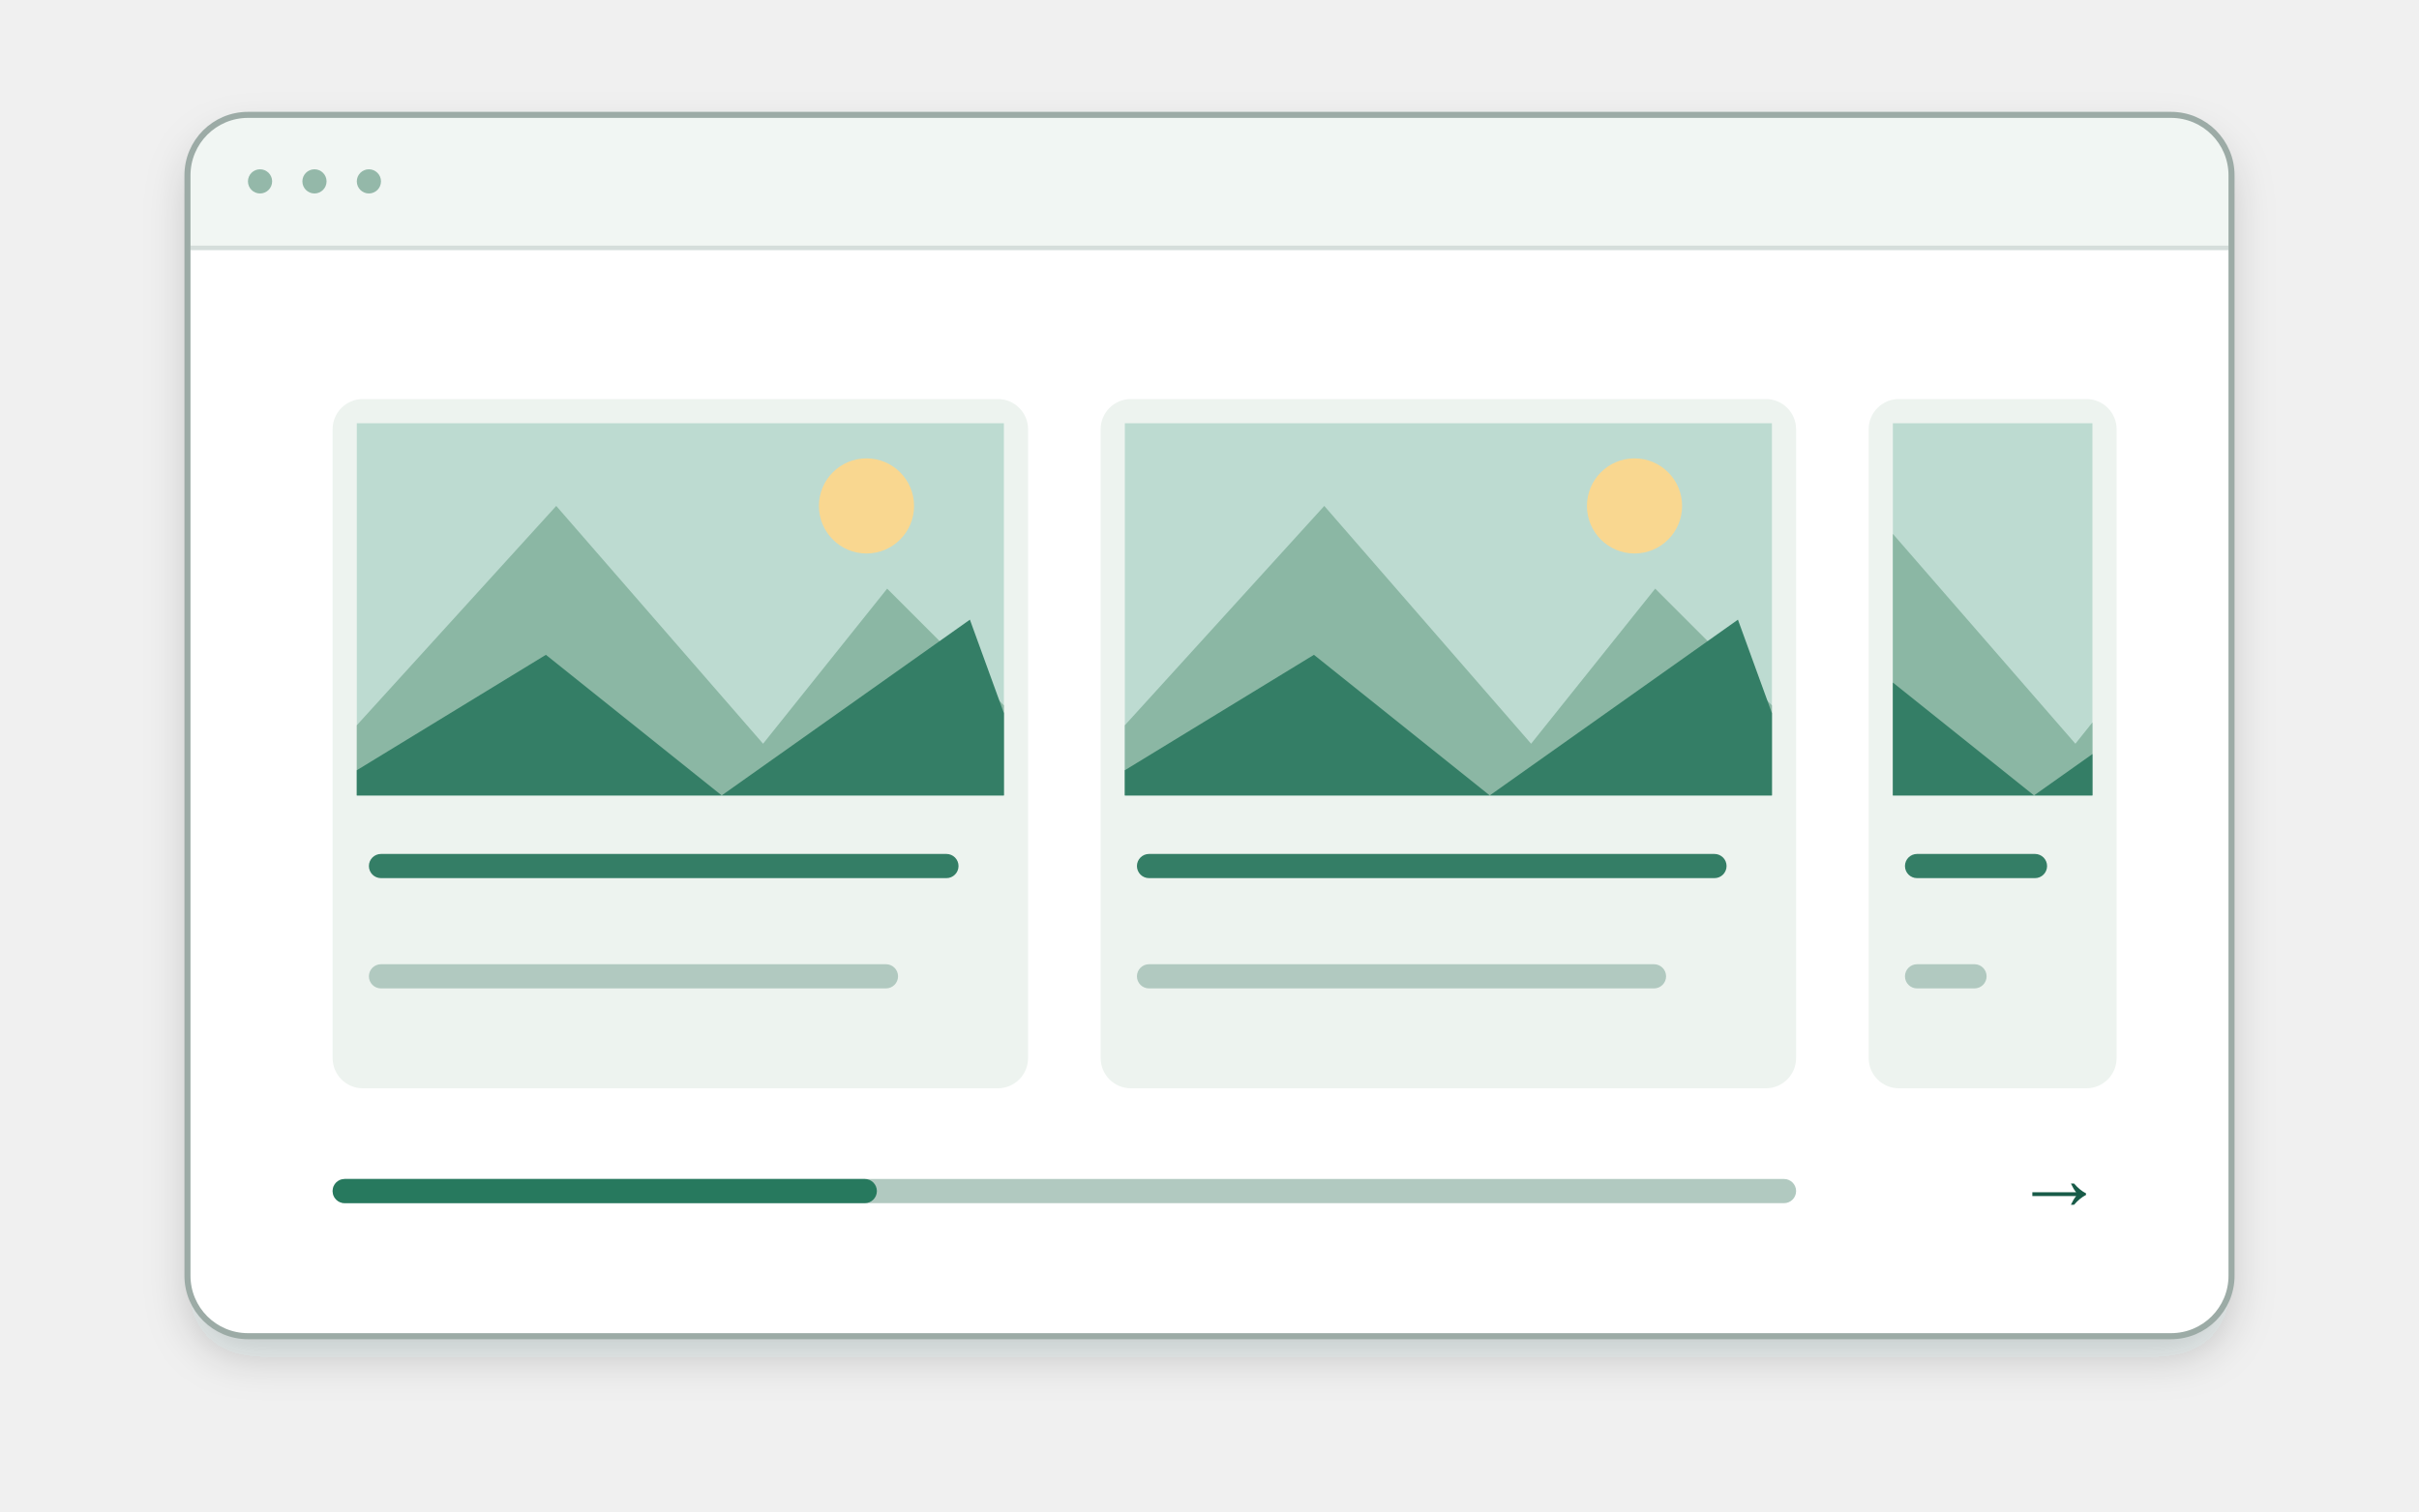
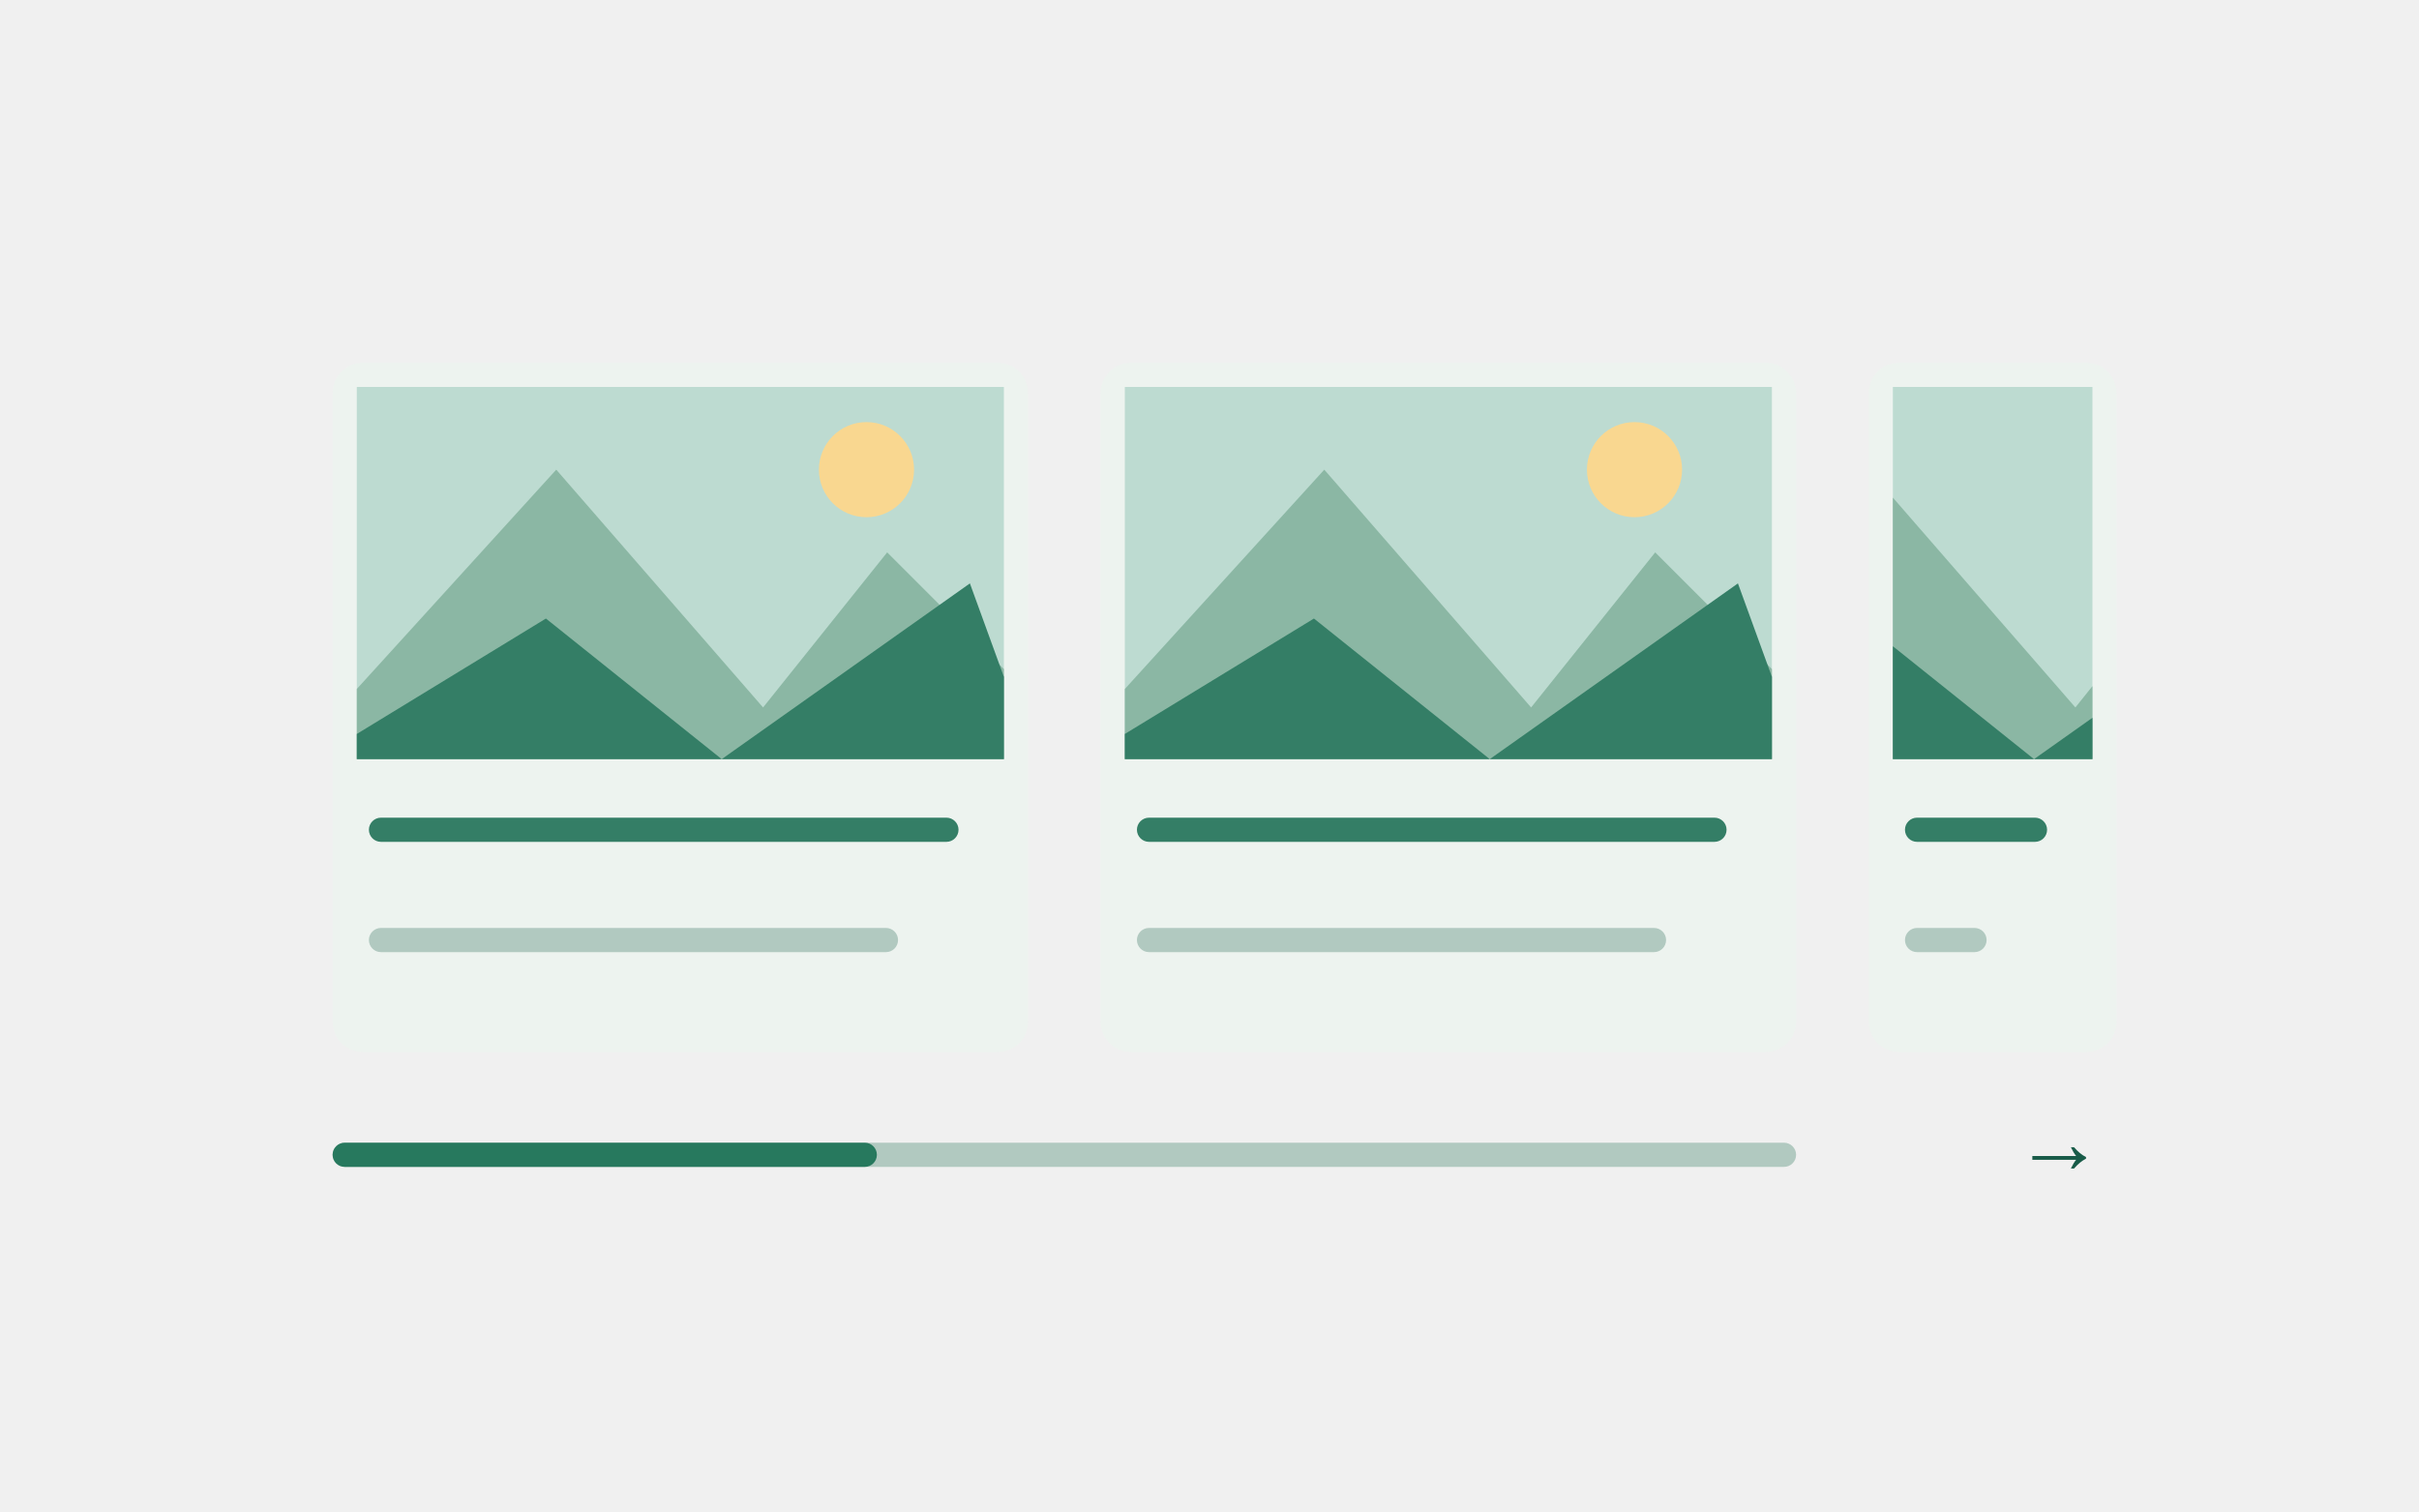
<svg xmlns="http://www.w3.org/2000/svg" width="800" height="500" viewBox="0 0 800 500">
-   <defs>
-     <clipPath id="window">
-       <rect x="62" y="82" width="676" height="360" rx="16" />
-     </clipPath>
-     <filter id="window-shadow" filterUnits="userSpaceOnUse" x="24" y="6" width="752" height="480" color-interpolation-filters="sRGB">
-       <feDropShadow dx="0" dy="7" stdDeviation="7" flood-color="#18231f" flood-opacity="0.18" />
-     </filter>
-   </defs>
-   <rect x="62" y="38" width="676" height="404" rx="20" fill="#fff" filter="url(#window-shadow)" />
-   <rect x="62" y="38" width="676" height="44" rx="20" fill="#f1f6f3" />
-   <path d="M62 66h676v16H62" fill="#f1f6f3" />
-   <circle cx="86" cy="60" r="4" fill="#94b8a9" />
-   <circle cx="104" cy="60" r="4" fill="#94b8a9" />
-   <circle cx="122" cy="60" r="4" fill="#94b8a9" />
-   <path d="M63 82h674" stroke="#d5dedb" stroke-width="1.5" />
-   <g clip-path="url(#window)">
+   <g transform="translate(0 -12)">
    <rect x="110" y="132" width="230" height="228" rx="10" fill="#edf3ef" />
    <svg x="118" y="140" width="214" height="123.12" viewBox="0 0 320 180" preserveAspectRatio="xMidYMid slice">
      <rect width="320" height="180" fill="#bddbd1" />
      <circle cx="250" cy="40" r="23" fill="#f9d790" />
      <path d="M0 150 100 40 200 155 260 80 320 140V180H0" fill="#8bb7a4" />
      <path d="M0 170 95 112 180 180 300 95 320 150V180H0" fill="#347e66" />
    </svg>
    <rect x="122" y="282.48" width="195" height="8" rx="4" fill="#347e66" />
    <rect x="122" y="318.96" width="175" height="8" rx="4" fill="#b1c9c0" />
    <rect x="364" y="132" width="230" height="228" rx="10" fill="#edf3ef" />
    <svg x="372" y="140" width="214" height="123.12" viewBox="0 0 320 180" preserveAspectRatio="xMidYMid slice">
      <rect width="320" height="180" fill="#bddbd1" />
      <circle cx="250" cy="40" r="23" fill="#f9d790" />
      <path d="M0 150 100 40 200 155 260 80 320 140V180H0" fill="#8bb7a4" />
      <path d="M0 170 95 112 180 180 300 95 320 150V180H0" fill="#347e66" />
    </svg>
    <rect x="376" y="282.48" width="195" height="8" rx="4" fill="#347e66" />
    <rect x="376" y="318.96" width="175" height="8" rx="4" fill="#b1c9c0" />
    <rect x="618" y="132" width="82" height="228" rx="10" fill="#edf3ef" />
    <svg x="626" y="140" width="66" height="123.12" viewBox="0 0 320 180" preserveAspectRatio="xMidYMid slice">
      <rect width="320" height="180" fill="#bddbd1" />
      <circle cx="250" cy="40" r="23" fill="#f9d790" />
      <path d="M0 150 100 40 200 155 260 80 320 140V180H0" fill="#8bb7a4" />
      <path d="M0 170 95 112 180 180 300 95 320 150V180H0" fill="#347e66" />
    </svg>
    <rect x="630" y="282.48" width="47" height="8" rx="4" fill="#347e66" />
    <rect x="630" y="318.96" width="27" height="8" rx="4" fill="#b1c9c0" />
    <rect x="110" y="390" width="484" height="8" rx="4" fill="#b1c9c0" />
    <rect x="110" y="390" width="180" height="8" rx="4" fill="#27795e" />
    <text x="666" y="400" font-family="Arial, sans-serif" font-size="30" font-weight="700" fill="#185b48">→</text>
  </g>
-   <rect x="62" y="38" width="676" height="404" rx="20" fill="none" stroke="#9caba6" stroke-width="2" />
</svg>
